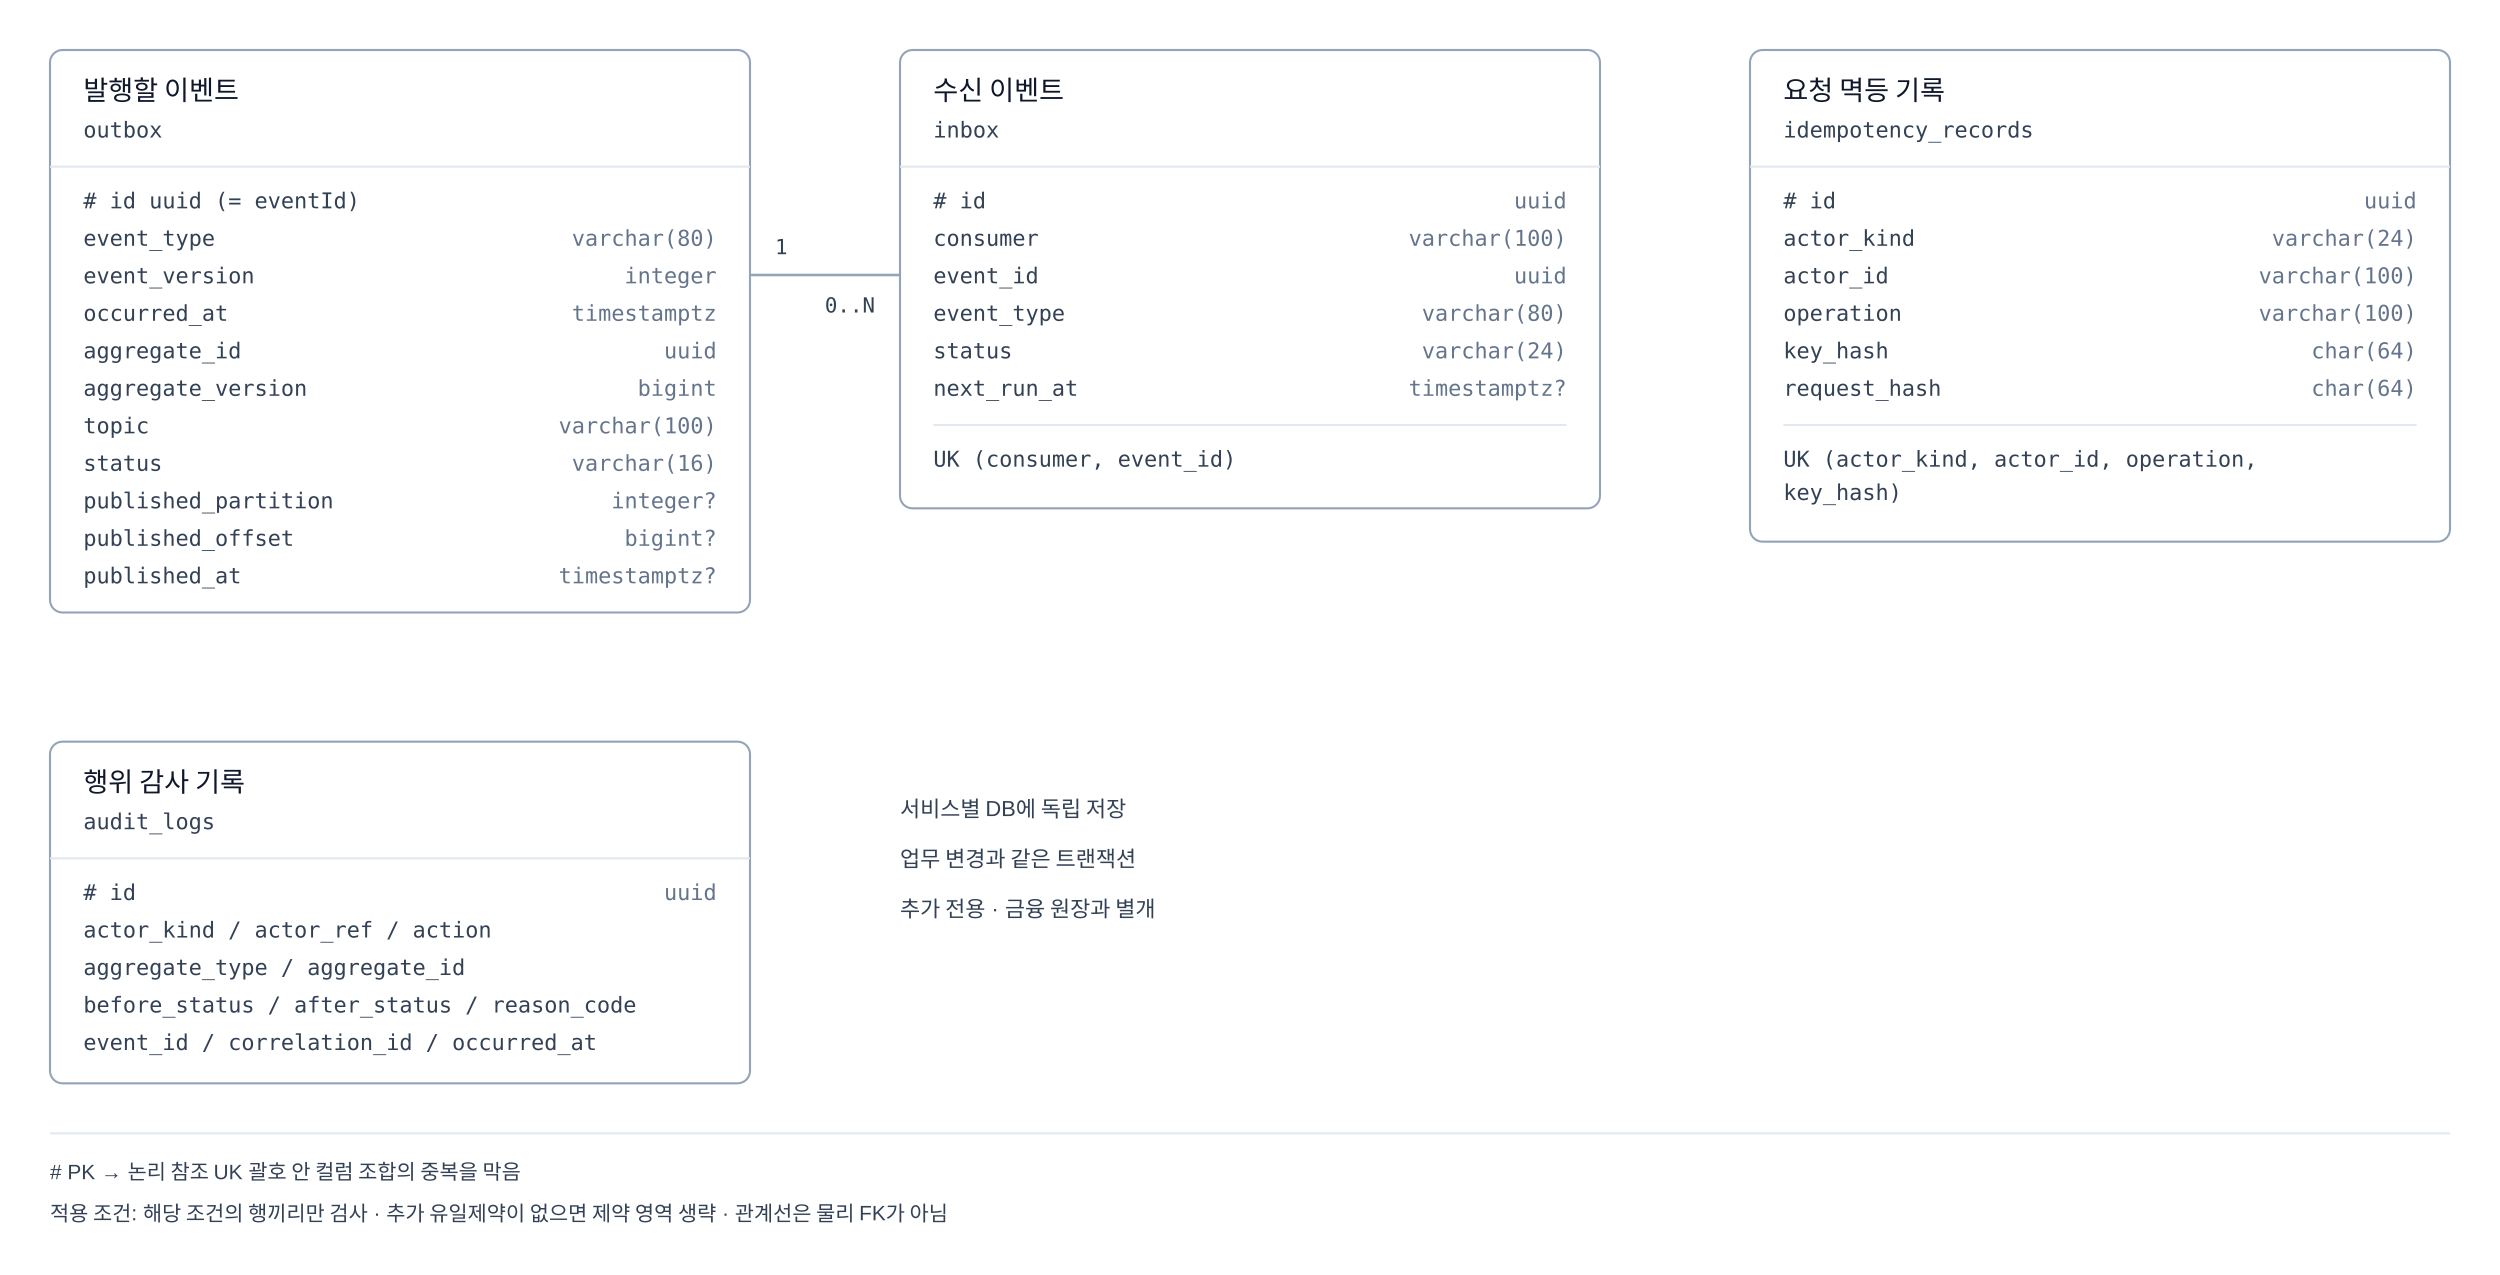
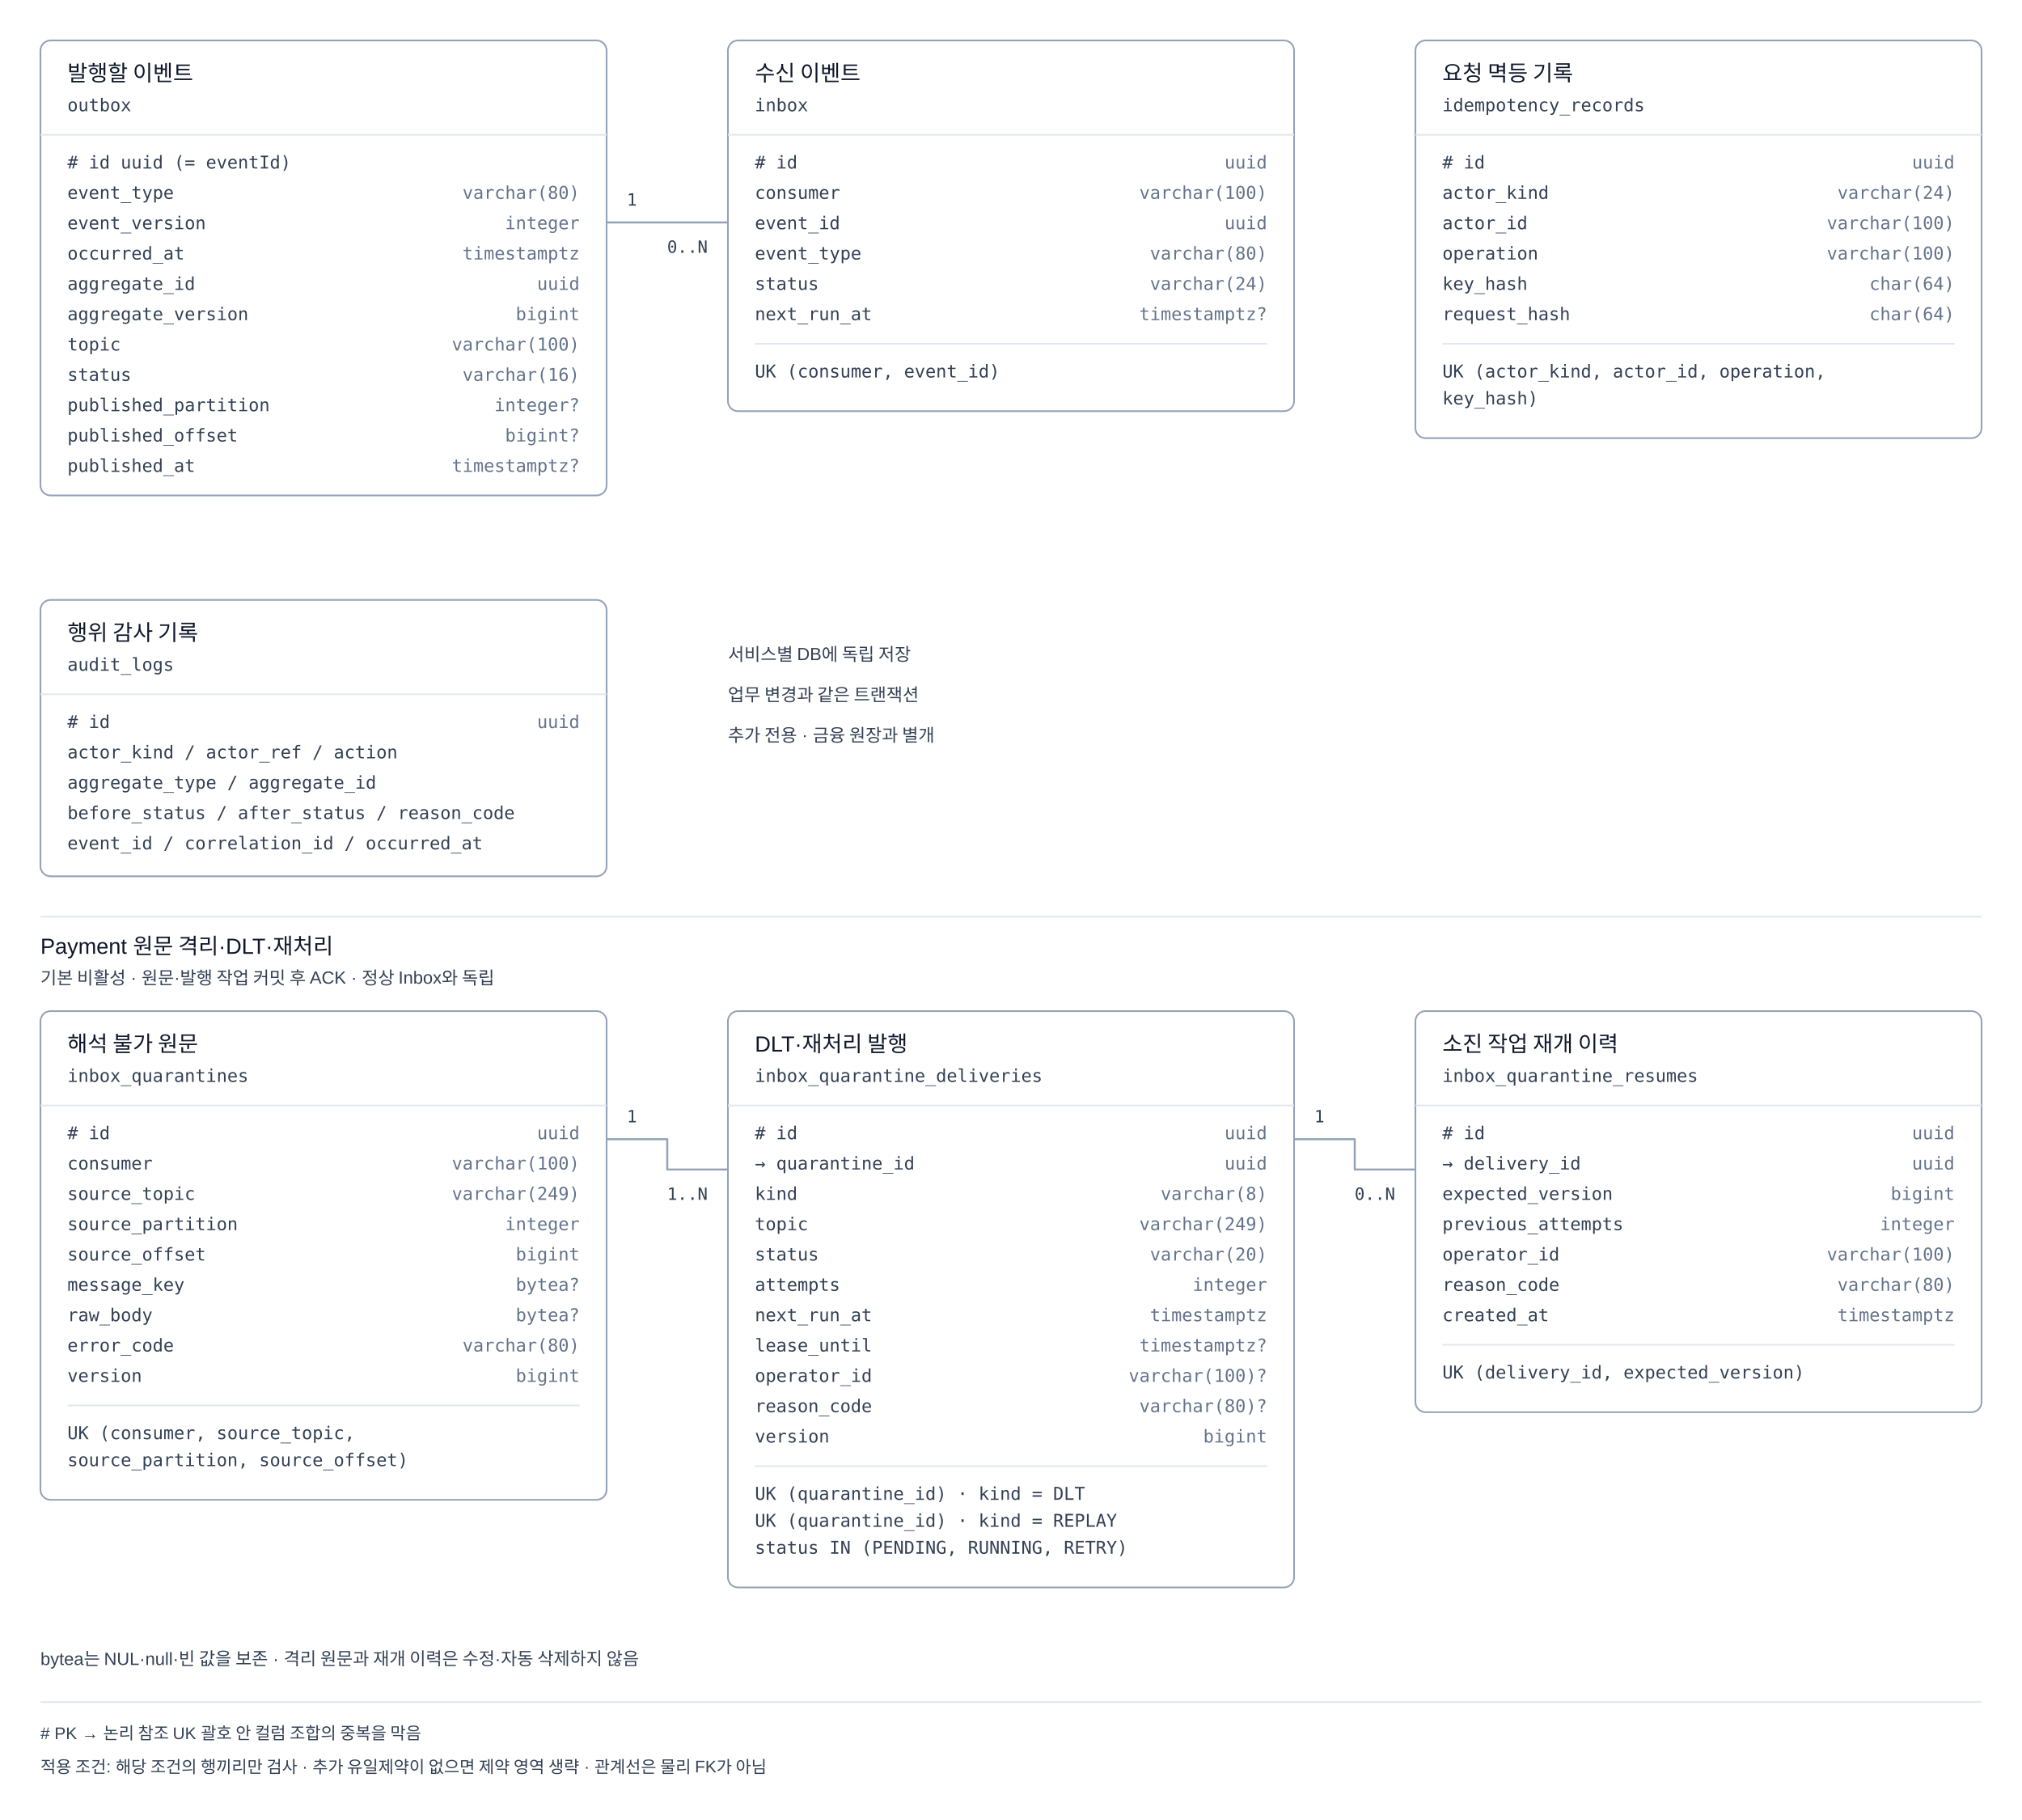
- <svg xmlns="http://www.w3.org/2000/svg" width="1200" height="612" viewBox="0 0 1200 612" role="img" aria-labelledby="title desc">
-   <rect width="1200" height="612" fill="#ffffff" />
+ <svg xmlns="http://www.w3.org/2000/svg" width="1200" height="1080" viewBox="0 0 1200 1080" role="img" aria-labelledby="title desc">
+   <rect width="1200" height="1080" fill="#ffffff" />
  <path data-relation="outbox:inbox" d="M360,132 L432,132" fill="none" stroke="#94a3b8" stroke-width="1.2" stroke-linecap="round" />
  <g data-entity="outbox" data-box="24,24,336,270">
    <rect x="24.0" y="24" width="336.0" height="270" rx="6" fill="#ffffff" stroke="#94a3b8" stroke-width="1" />
    <text x="40.0" y="48" fill="#0f172a" font-family="Geist, Arial, Apple SD Gothic Neo, sans-serif" font-size="13" font-weight="500" data-role="entity-title">발행할 이벤트</text>
    <text x="40.0" y="66" fill="#334155" font-family="Geist Mono, SFMono-Regular, monospace" font-size="10.5" font-weight="400" data-role="table-name">outbox</text>
    <path d="M24,80h336" stroke="#e2e8f0" />
    <text x="40.0" y="100" fill="#334155" font-family="Geist Mono, SFMono-Regular, monospace" font-size="10.5" font-weight="400" data-role="field"># id uuid (= eventId)</text>
    <text x="40.0" y="118" fill="#334155" font-family="Geist Mono, SFMono-Regular, monospace" font-size="10.5" font-weight="400" data-role="field">
      <tspan x="40.0">event_type</tspan>
      <tspan x="344.0" text-anchor="end" fill="#64748b"> varchar(80)</tspan>
    </text>
    <text x="40.0" y="136" fill="#334155" font-family="Geist Mono, SFMono-Regular, monospace" font-size="10.5" font-weight="400" data-role="field">
      <tspan x="40.0">event_version</tspan>
      <tspan x="344.0" text-anchor="end" fill="#64748b"> integer</tspan>
    </text>
    <text x="40.0" y="154" fill="#334155" font-family="Geist Mono, SFMono-Regular, monospace" font-size="10.5" font-weight="400" data-role="field">
      <tspan x="40.0">occurred_at</tspan>
      <tspan x="344.0" text-anchor="end" fill="#64748b"> timestamptz</tspan>
    </text>
    <text x="40.0" y="172" fill="#334155" font-family="Geist Mono, SFMono-Regular, monospace" font-size="10.5" font-weight="400" data-role="field">
      <tspan x="40.0">aggregate_id</tspan>
      <tspan x="344.0" text-anchor="end" fill="#64748b"> uuid</tspan>
    </text>
    <text x="40.0" y="190" fill="#334155" font-family="Geist Mono, SFMono-Regular, monospace" font-size="10.5" font-weight="400" data-role="field">
      <tspan x="40.0">aggregate_version</tspan>
      <tspan x="344.0" text-anchor="end" fill="#64748b"> bigint</tspan>
    </text>
    <text x="40.0" y="208" fill="#334155" font-family="Geist Mono, SFMono-Regular, monospace" font-size="10.5" font-weight="400" data-role="field">
      <tspan x="40.0">topic</tspan>
      <tspan x="344.0" text-anchor="end" fill="#64748b"> varchar(100)</tspan>
    </text>
    <text x="40.0" y="226" fill="#334155" font-family="Geist Mono, SFMono-Regular, monospace" font-size="10.5" font-weight="400" data-role="field">
      <tspan x="40.0">status</tspan>
      <tspan x="344.0" text-anchor="end" fill="#64748b"> varchar(16)</tspan>
    </text>
    <text x="40.0" y="244" fill="#334155" font-family="Geist Mono, SFMono-Regular, monospace" font-size="10.5" font-weight="400" data-role="field">
      <tspan x="40.0">published_partition</tspan>
      <tspan x="344.0" text-anchor="end" fill="#64748b"> integer?</tspan>
    </text>
    <text x="40.0" y="262" fill="#334155" font-family="Geist Mono, SFMono-Regular, monospace" font-size="10.5" font-weight="400" data-role="field">
      <tspan x="40.0">published_offset</tspan>
      <tspan x="344.0" text-anchor="end" fill="#64748b"> bigint?</tspan>
    </text>
    <text x="40.0" y="280" fill="#334155" font-family="Geist Mono, SFMono-Regular, monospace" font-size="10.5" font-weight="400" data-role="field">
      <tspan x="40.0">published_at</tspan>
      <tspan x="344.0" text-anchor="end" fill="#64748b"> timestamptz?</tspan>
    </text>
  </g>
  <g data-entity="inbox" data-box="432,24,336,220">
    <rect x="432.0" y="24" width="336.0" height="220" rx="6" fill="#ffffff" stroke="#94a3b8" stroke-width="1" />
    <text x="448.0" y="48" fill="#0f172a" font-family="Geist, Arial, Apple SD Gothic Neo, sans-serif" font-size="13" font-weight="500" data-role="entity-title">수신 이벤트</text>
    <text x="448.0" y="66" fill="#334155" font-family="Geist Mono, SFMono-Regular, monospace" font-size="10.5" font-weight="400" data-role="table-name">inbox</text>
    <path d="M432,80h336" stroke="#e2e8f0" />
    <text x="448.0" y="100" fill="#334155" font-family="Geist Mono, SFMono-Regular, monospace" font-size="10.5" font-weight="400" data-role="field">
      <tspan x="448.0"># id</tspan>
      <tspan x="752.0" text-anchor="end" fill="#64748b"> uuid</tspan>
    </text>
    <text x="448.0" y="118" fill="#334155" font-family="Geist Mono, SFMono-Regular, monospace" font-size="10.5" font-weight="400" data-role="field">
      <tspan x="448.0">consumer</tspan>
      <tspan x="752.0" text-anchor="end" fill="#64748b"> varchar(100)</tspan>
    </text>
    <text x="448.0" y="136" fill="#334155" font-family="Geist Mono, SFMono-Regular, monospace" font-size="10.5" font-weight="400" data-role="field">
      <tspan x="448.0">event_id</tspan>
      <tspan x="752.0" text-anchor="end" fill="#64748b"> uuid</tspan>
    </text>
    <text x="448.0" y="154" fill="#334155" font-family="Geist Mono, SFMono-Regular, monospace" font-size="10.5" font-weight="400" data-role="field">
      <tspan x="448.0">event_type</tspan>
      <tspan x="752.0" text-anchor="end" fill="#64748b"> varchar(80)</tspan>
    </text>
    <text x="448.0" y="172" fill="#334155" font-family="Geist Mono, SFMono-Regular, monospace" font-size="10.5" font-weight="400" data-role="field">
      <tspan x="448.0">status</tspan>
      <tspan x="752.0" text-anchor="end" fill="#64748b"> varchar(24)</tspan>
    </text>
    <text x="448.0" y="190" fill="#334155" font-family="Geist Mono, SFMono-Regular, monospace" font-size="10.5" font-weight="400" data-role="field">
      <tspan x="448.0">next_run_at</tspan>
      <tspan x="752.0" text-anchor="end" fill="#64748b"> timestamptz?</tspan>
    </text>
    <path d="M448,204h304" stroke="#e2e8f0" />
    <g data-constraint="UK" data-columns="consumer,event_id" data-condition="">
      <text x="448.0" y="224" fill="#334155" font-family="Geist Mono, SFMono-Regular, monospace" font-size="10.5" font-weight="500" data-role="unique-key">UK (consumer, event_id)</text>
    </g>
  </g>
  <g data-entity="idempotency_records" data-box="840,24,336,236">
    <rect x="840.0" y="24" width="336.0" height="236" rx="6" fill="#ffffff" stroke="#94a3b8" stroke-width="1" />
    <text x="856.0" y="48" fill="#0f172a" font-family="Geist, Arial, Apple SD Gothic Neo, sans-serif" font-size="13" font-weight="500" data-role="entity-title">요청 멱등 기록</text>
    <text x="856.0" y="66" fill="#334155" font-family="Geist Mono, SFMono-Regular, monospace" font-size="10.5" font-weight="400" data-role="table-name">idempotency_records</text>
    <path d="M840,80h336" stroke="#e2e8f0" />
    <text x="856.0" y="100" fill="#334155" font-family="Geist Mono, SFMono-Regular, monospace" font-size="10.5" font-weight="400" data-role="field">
      <tspan x="856.0"># id</tspan>
      <tspan x="1160.0" text-anchor="end" fill="#64748b"> uuid</tspan>
    </text>
    <text x="856.0" y="118" fill="#334155" font-family="Geist Mono, SFMono-Regular, monospace" font-size="10.5" font-weight="400" data-role="field">
      <tspan x="856.0">actor_kind</tspan>
      <tspan x="1160.0" text-anchor="end" fill="#64748b"> varchar(24)</tspan>
    </text>
    <text x="856.0" y="136" fill="#334155" font-family="Geist Mono, SFMono-Regular, monospace" font-size="10.5" font-weight="400" data-role="field">
      <tspan x="856.0">actor_id</tspan>
      <tspan x="1160.0" text-anchor="end" fill="#64748b"> varchar(100)</tspan>
    </text>
    <text x="856.0" y="154" fill="#334155" font-family="Geist Mono, SFMono-Regular, monospace" font-size="10.5" font-weight="400" data-role="field">
      <tspan x="856.0">operation</tspan>
      <tspan x="1160.0" text-anchor="end" fill="#64748b"> varchar(100)</tspan>
    </text>
    <text x="856.0" y="172" fill="#334155" font-family="Geist Mono, SFMono-Regular, monospace" font-size="10.5" font-weight="400" data-role="field">
      <tspan x="856.0">key_hash</tspan>
      <tspan x="1160.0" text-anchor="end" fill="#64748b"> char(64)</tspan>
    </text>
    <text x="856.0" y="190" fill="#334155" font-family="Geist Mono, SFMono-Regular, monospace" font-size="10.5" font-weight="400" data-role="field">
      <tspan x="856.0">request_hash</tspan>
      <tspan x="1160.0" text-anchor="end" fill="#64748b"> char(64)</tspan>
    </text>
    <path d="M856,204h304" stroke="#e2e8f0" />
    <g data-constraint="UK" data-columns="actor_kind,actor_id,operation,key_hash" data-condition="">
      <text x="856.0" y="224" fill="#334155" font-family="Geist Mono, SFMono-Regular, monospace" font-size="10.5" font-weight="500" data-role="unique-key">UK (actor_kind, actor_id, operation,</text>
      <text x="856.0" y="240" fill="#334155" font-family="Geist Mono, SFMono-Regular, monospace" font-size="10.5" font-weight="500" data-role="unique-key">key_hash)</text>
    </g>
  </g>
  <g data-entity="audit_logs" data-box="24,356,336,164">
    <rect x="24.0" y="356" width="336" height="164" rx="6" fill="#ffffff" stroke="#94a3b8" stroke-width="1" />
    <text x="40.0" y="380" fill="#0f172a" font-family="Geist, Arial, Apple SD Gothic Neo, sans-serif" font-size="13" font-weight="500" data-role="entity-title">행위 감사 기록</text>
    <text x="40.0" y="398" fill="#334155" font-family="Geist Mono, SFMono-Regular, monospace" font-size="10.5" font-weight="400" data-role="table-name">audit_logs</text>
    <path d="M24,412h336" stroke="#e2e8f0" />
    <text x="40.0" y="432" fill="#334155" font-family="Geist Mono, SFMono-Regular, monospace" font-size="10.5" font-weight="400" data-role="field">
      <tspan x="40.0"># id</tspan>
      <tspan x="344.0" text-anchor="end" fill="#64748b"> uuid</tspan>
    </text>
    <text x="40.0" y="450" fill="#334155" font-family="Geist Mono, SFMono-Regular, monospace" font-size="10.5" font-weight="400" data-role="field">actor_kind / actor_ref / action</text>
    <text x="40.0" y="468" fill="#334155" font-family="Geist Mono, SFMono-Regular, monospace" font-size="10.5" font-weight="400" data-role="field">aggregate_type / aggregate_id</text>
    <text x="40.0" y="486" fill="#334155" font-family="Geist Mono, SFMono-Regular, monospace" font-size="10.5" font-weight="400" data-role="field">before_status / after_status / reason_code</text>
    <text x="40.0" y="504" fill="#334155" font-family="Geist Mono, SFMono-Regular, monospace" font-size="10.5" font-weight="400" data-role="field">event_id / correlation_id / occurred_at</text>
  </g>
  <text x="372.0" y="122.0" fill="#334155" font-family="Geist Mono, SFMono-Regular, monospace" font-size="10" font-weight="400" data-role="cardinality" text-anchor="start" data-label-for="outbox:inbox" data-endpoint="source">1</text>
  <text x="420.0" y="150.0" fill="#334155" font-family="Geist Mono, SFMono-Regular, monospace" font-size="10" font-weight="400" data-role="cardinality" text-anchor="end" data-label-for="outbox:inbox" data-endpoint="target">0..N</text>
  <text x="432" y="392" fill="#334155" font-family="Geist, Arial, Apple SD Gothic Neo, sans-serif" font-size="10.5" font-weight="400" data-role="note">서비스별 DB에 독립 저장</text>
  <text x="432" y="416" fill="#334155" font-family="Geist, Arial, Apple SD Gothic Neo, sans-serif" font-size="10.5" font-weight="400" data-role="note">업무 변경과 같은 트랜잭션</text>
  <text x="432" y="440" fill="#334155" font-family="Geist, Arial, Apple SD Gothic Neo, sans-serif" font-size="10.5" font-weight="400" data-role="note">추가 전용 · 금융 원장과 별개</text>
  <path d="M24,544H1176" stroke="#e2e8f0" />
-   <text x="24" y="566" fill="#334155" font-family="Geist, Arial, Apple SD Gothic Neo, sans-serif" font-size="10" font-weight="400" data-role="legend"># PK    → 논리 참조    UK 괄호 안 컬럼 조합의 중복을 막음</text>
-   <text x="24" y="586" fill="#334155" font-family="Geist, Arial, Apple SD Gothic Neo, sans-serif" font-size="10" font-weight="400" data-role="legend">적용 조건: 해당 조건의 행끼리만 검사 · 추가 유일제약이 없으면 제약 영역 생략 · 관계선은 물리 FK가 아님</text>
+   <text x="24" y="566" fill="#0f172a" font-family="Geist, Arial, Apple SD Gothic Neo, sans-serif" font-size="13" font-weight="500" data-role="section-title">Payment 원문 격리·DLT·재처리</text>
+   <text x="24" y="584" fill="#334155" font-family="Geist, Arial, Apple SD Gothic Neo, sans-serif" font-size="10.5" data-role="note">기본 비활성 · 원문·발행 작업 커밋 후 ACK · 정상 Inbox와 독립</text>
+   <path data-relation="inbox_quarantines:inbox_quarantine_deliveries" d="M360,676 L396,676 L396,694 L432,694" fill="none" stroke="#94a3b8" stroke-width="1.2" stroke-linecap="round" stroke-linejoin="round" />
+   <text x="372" y="666" fill="#334155" font-family="Geist Mono, SFMono-Regular, monospace" font-size="10" font-weight="400" data-role="cardinality" text-anchor="start" data-label-for="inbox_quarantines:inbox_quarantine_deliveries" data-endpoint="source">1</text>
+   <text x="420" y="712" fill="#334155" font-family="Geist Mono, SFMono-Regular, monospace" font-size="10" font-weight="400" data-role="cardinality" text-anchor="end" data-label-for="inbox_quarantines:inbox_quarantine_deliveries" data-endpoint="target">1..N</text>
+   <path data-relation="inbox_quarantine_deliveries:inbox_quarantine_resumes" d="M768,676 L804,676 L804,694 L840,694" fill="none" stroke="#94a3b8" stroke-width="1.2" stroke-linecap="round" stroke-linejoin="round" />
+   <text x="780" y="666" fill="#334155" font-family="Geist Mono, SFMono-Regular, monospace" font-size="10" font-weight="400" data-role="cardinality" text-anchor="start" data-label-for="inbox_quarantine_deliveries:inbox_quarantine_resumes" data-endpoint="source">1</text>
+   <text x="828" y="712" fill="#334155" font-family="Geist Mono, SFMono-Regular, monospace" font-size="10" font-weight="400" data-role="cardinality" text-anchor="end" data-label-for="inbox_quarantine_deliveries:inbox_quarantine_resumes" data-endpoint="target">0..N</text>
+   <g data-entity="inbox_quarantines" data-box="24,600,336,290">
+     <rect x="24" y="600" width="336" height="290" rx="6" fill="#ffffff" stroke="#94a3b8" stroke-width="1" />
+     <text x="40" y="624" fill="#0f172a" font-family="Geist, Arial, Apple SD Gothic Neo, sans-serif" font-size="13" font-weight="500" data-role="entity-title">해석 불가 원문</text>
+     <text x="40" y="642" fill="#334155" font-family="Geist Mono, SFMono-Regular, monospace" font-size="10.5" font-weight="400" data-role="table-name">inbox_quarantines</text>
+     <path d="M24,656h336" stroke="#e2e8f0" />
+     <text x="40" y="676" fill="#334155" font-family="Geist Mono, SFMono-Regular, monospace" font-size="10.5" font-weight="400" data-role="field">
+       <tspan x="40"># id</tspan>
+       <tspan x="344" text-anchor="end" fill="#64748b"> uuid</tspan>
+     </text>
+     <text x="40" y="694" fill="#334155" font-family="Geist Mono, SFMono-Regular, monospace" font-size="10.5" font-weight="400" data-role="field">
+       <tspan x="40">consumer</tspan>
+       <tspan x="344" text-anchor="end" fill="#64748b"> varchar(100)</tspan>
+     </text>
+     <text x="40" y="712" fill="#334155" font-family="Geist Mono, SFMono-Regular, monospace" font-size="10.5" font-weight="400" data-role="field">
+       <tspan x="40">source_topic</tspan>
+       <tspan x="344" text-anchor="end" fill="#64748b"> varchar(249)</tspan>
+     </text>
+     <text x="40" y="730" fill="#334155" font-family="Geist Mono, SFMono-Regular, monospace" font-size="10.5" font-weight="400" data-role="field">
+       <tspan x="40">source_partition</tspan>
+       <tspan x="344" text-anchor="end" fill="#64748b"> integer</tspan>
+     </text>
+     <text x="40" y="748" fill="#334155" font-family="Geist Mono, SFMono-Regular, monospace" font-size="10.5" font-weight="400" data-role="field">
+       <tspan x="40">source_offset</tspan>
+       <tspan x="344" text-anchor="end" fill="#64748b"> bigint</tspan>
+     </text>
+     <text x="40" y="766" fill="#334155" font-family="Geist Mono, SFMono-Regular, monospace" font-size="10.5" font-weight="400" data-role="field">
+       <tspan x="40">message_key</tspan>
+       <tspan x="344" text-anchor="end" fill="#64748b"> bytea?</tspan>
+     </text>
+     <text x="40" y="784" fill="#334155" font-family="Geist Mono, SFMono-Regular, monospace" font-size="10.5" font-weight="400" data-role="field">
+       <tspan x="40">raw_body</tspan>
+       <tspan x="344" text-anchor="end" fill="#64748b"> bytea?</tspan>
+     </text>
+     <text x="40" y="802" fill="#334155" font-family="Geist Mono, SFMono-Regular, monospace" font-size="10.5" font-weight="400" data-role="field">
+       <tspan x="40">error_code</tspan>
+       <tspan x="344" text-anchor="end" fill="#64748b"> varchar(80)</tspan>
+     </text>
+     <text x="40" y="820" fill="#334155" font-family="Geist Mono, SFMono-Regular, monospace" font-size="10.5" font-weight="400" data-role="field">
+       <tspan x="40">version</tspan>
+       <tspan x="344" text-anchor="end" fill="#64748b"> bigint</tspan>
+     </text>
+     <path d="M40,834h304" stroke="#e2e8f0" />
+     <g data-constraint="UK" data-columns="consumer,source_topic,source_partition,source_offset" data-condition="">
+       <text x="40" y="854" fill="#334155" font-family="Geist Mono, SFMono-Regular, monospace" font-size="10.5" font-weight="500" data-role="unique-key">UK (consumer, source_topic,</text>
+       <text x="40" y="870" fill="#334155" font-family="Geist Mono, SFMono-Regular, monospace" font-size="10.5" font-weight="500" data-role="unique-key">source_partition, source_offset)</text>
+     </g>
+   </g>
+   <g data-entity="inbox_quarantine_deliveries" data-box="432,600,336,342">
+     <rect x="432" y="600" width="336" height="342" rx="6" fill="#ffffff" stroke="#94a3b8" stroke-width="1" />
+     <text x="448" y="624" fill="#0f172a" font-family="Geist, Arial, Apple SD Gothic Neo, sans-serif" font-size="13" font-weight="500" data-role="entity-title">DLT·재처리 발행</text>
+     <text x="448" y="642" fill="#334155" font-family="Geist Mono, SFMono-Regular, monospace" font-size="10.5" font-weight="400" data-role="table-name">inbox_quarantine_deliveries</text>
+     <path d="M432,656h336" stroke="#e2e8f0" />
+     <text x="448" y="676" fill="#334155" font-family="Geist Mono, SFMono-Regular, monospace" font-size="10.5" font-weight="400" data-role="field">
+       <tspan x="448"># id</tspan>
+       <tspan x="752" text-anchor="end" fill="#64748b"> uuid</tspan>
+     </text>
+     <text x="448" y="694" fill="#334155" font-family="Geist Mono, SFMono-Regular, monospace" font-size="10.5" font-weight="400" data-role="field">
+       <tspan x="448">→ quarantine_id</tspan>
+       <tspan x="752" text-anchor="end" fill="#64748b"> uuid</tspan>
+     </text>
+     <text x="448" y="712" fill="#334155" font-family="Geist Mono, SFMono-Regular, monospace" font-size="10.5" font-weight="400" data-role="field">
+       <tspan x="448">kind</tspan>
+       <tspan x="752" text-anchor="end" fill="#64748b"> varchar(8)</tspan>
+     </text>
+     <text x="448" y="730" fill="#334155" font-family="Geist Mono, SFMono-Regular, monospace" font-size="10.5" font-weight="400" data-role="field">
+       <tspan x="448">topic</tspan>
+       <tspan x="752" text-anchor="end" fill="#64748b"> varchar(249)</tspan>
+     </text>
+     <text x="448" y="748" fill="#334155" font-family="Geist Mono, SFMono-Regular, monospace" font-size="10.5" font-weight="400" data-role="field">
+       <tspan x="448">status</tspan>
+       <tspan x="752" text-anchor="end" fill="#64748b"> varchar(20)</tspan>
+     </text>
+     <text x="448" y="766" fill="#334155" font-family="Geist Mono, SFMono-Regular, monospace" font-size="10.5" font-weight="400" data-role="field">
+       <tspan x="448">attempts</tspan>
+       <tspan x="752" text-anchor="end" fill="#64748b"> integer</tspan>
+     </text>
+     <text x="448" y="784" fill="#334155" font-family="Geist Mono, SFMono-Regular, monospace" font-size="10.5" font-weight="400" data-role="field">
+       <tspan x="448">next_run_at</tspan>
+       <tspan x="752" text-anchor="end" fill="#64748b"> timestamptz</tspan>
+     </text>
+     <text x="448" y="802" fill="#334155" font-family="Geist Mono, SFMono-Regular, monospace" font-size="10.5" font-weight="400" data-role="field">
+       <tspan x="448">lease_until</tspan>
+       <tspan x="752" text-anchor="end" fill="#64748b"> timestamptz?</tspan>
+     </text>
+     <text x="448" y="820" fill="#334155" font-family="Geist Mono, SFMono-Regular, monospace" font-size="10.5" font-weight="400" data-role="field">
+       <tspan x="448">operator_id</tspan>
+       <tspan x="752" text-anchor="end" fill="#64748b"> varchar(100)?</tspan>
+     </text>
+     <text x="448" y="838" fill="#334155" font-family="Geist Mono, SFMono-Regular, monospace" font-size="10.5" font-weight="400" data-role="field">
+       <tspan x="448">reason_code</tspan>
+       <tspan x="752" text-anchor="end" fill="#64748b"> varchar(80)?</tspan>
+     </text>
+     <text x="448" y="856" fill="#334155" font-family="Geist Mono, SFMono-Regular, monospace" font-size="10.5" font-weight="400" data-role="field">
+       <tspan x="448">version</tspan>
+       <tspan x="752" text-anchor="end" fill="#64748b"> bigint</tspan>
+     </text>
+     <path d="M448,870h304" stroke="#e2e8f0" />
+     <g data-constraint="UK" data-columns="quarantine_id" data-condition="kind = 'DLT'">
+       <text x="448" y="890" fill="#334155" font-family="Geist Mono, SFMono-Regular, monospace" font-size="10.5" font-weight="500" data-role="unique-key">UK (quarantine_id) · kind = DLT</text>
+     </g>
+     <g data-constraint="UK" data-columns="quarantine_id" data-condition="kind = 'REPLAY' AND status IN ('PENDING','RUNNING','RETRY')">
+       <text x="448" y="906" fill="#334155" font-family="Geist Mono, SFMono-Regular, monospace" font-size="10.5" font-weight="500" data-role="unique-key">UK (quarantine_id) · kind = REPLAY</text>
+       <text x="448" y="922" fill="#334155" font-family="Geist Mono, SFMono-Regular, monospace" font-size="10.5" font-weight="500" data-role="unique-key">status IN (PENDING, RUNNING, RETRY)</text>
+     </g>
+   </g>
+   <g data-entity="inbox_quarantine_resumes" data-box="840,600,336,238">
+     <rect x="840" y="600" width="336" height="238" rx="6" fill="#ffffff" stroke="#94a3b8" stroke-width="1" />
+     <text x="856" y="624" fill="#0f172a" font-family="Geist, Arial, Apple SD Gothic Neo, sans-serif" font-size="13" font-weight="500" data-role="entity-title">소진 작업 재개 이력</text>
+     <text x="856" y="642" fill="#334155" font-family="Geist Mono, SFMono-Regular, monospace" font-size="10.5" font-weight="400" data-role="table-name">inbox_quarantine_resumes</text>
+     <path d="M840,656h336" stroke="#e2e8f0" />
+     <text x="856" y="676" fill="#334155" font-family="Geist Mono, SFMono-Regular, monospace" font-size="10.5" font-weight="400" data-role="field">
+       <tspan x="856"># id</tspan>
+       <tspan x="1160" text-anchor="end" fill="#64748b"> uuid</tspan>
+     </text>
+     <text x="856" y="694" fill="#334155" font-family="Geist Mono, SFMono-Regular, monospace" font-size="10.5" font-weight="400" data-role="field">
+       <tspan x="856">→ delivery_id</tspan>
+       <tspan x="1160" text-anchor="end" fill="#64748b"> uuid</tspan>
+     </text>
+     <text x="856" y="712" fill="#334155" font-family="Geist Mono, SFMono-Regular, monospace" font-size="10.5" font-weight="400" data-role="field">
+       <tspan x="856">expected_version</tspan>
+       <tspan x="1160" text-anchor="end" fill="#64748b"> bigint</tspan>
+     </text>
+     <text x="856" y="730" fill="#334155" font-family="Geist Mono, SFMono-Regular, monospace" font-size="10.5" font-weight="400" data-role="field">
+       <tspan x="856">previous_attempts</tspan>
+       <tspan x="1160" text-anchor="end" fill="#64748b"> integer</tspan>
+     </text>
+     <text x="856" y="748" fill="#334155" font-family="Geist Mono, SFMono-Regular, monospace" font-size="10.5" font-weight="400" data-role="field">
+       <tspan x="856">operator_id</tspan>
+       <tspan x="1160" text-anchor="end" fill="#64748b"> varchar(100)</tspan>
+     </text>
+     <text x="856" y="766" fill="#334155" font-family="Geist Mono, SFMono-Regular, monospace" font-size="10.5" font-weight="400" data-role="field">
+       <tspan x="856">reason_code</tspan>
+       <tspan x="1160" text-anchor="end" fill="#64748b"> varchar(80)</tspan>
+     </text>
+     <text x="856" y="784" fill="#334155" font-family="Geist Mono, SFMono-Regular, monospace" font-size="10.5" font-weight="400" data-role="field">
+       <tspan x="856">created_at</tspan>
+       <tspan x="1160" text-anchor="end" fill="#64748b"> timestamptz</tspan>
+     </text>
+     <path d="M856,798h304" stroke="#e2e8f0" />
+     <g data-constraint="UK" data-columns="delivery_id,expected_version" data-condition="">
+       <text x="856" y="818" fill="#334155" font-family="Geist Mono, SFMono-Regular, monospace" font-size="10.5" font-weight="500" data-role="unique-key">UK (delivery_id, expected_version)</text>
+     </g>
+   </g>
+   <text x="24" y="988" fill="#334155" font-family="Geist, Arial, Apple SD Gothic Neo, sans-serif" font-size="10.5" data-role="note">bytea는 NUL·null·빈 값을 보존 · 격리 원문과 재개 이력은 수정·자동 삭제하지 않음</text>
+   <path d="M24,1010H1176" stroke="#e2e8f0" />
+   <text x="24" y="1032" fill="#334155" font-family="Geist, Arial, Apple SD Gothic Neo, sans-serif" font-size="10" font-weight="400" data-role="legend"># PK    → 논리 참조    UK 괄호 안 컬럼 조합의 중복을 막음</text>
+   <text x="24" y="1052" fill="#334155" font-family="Geist, Arial, Apple SD Gothic Neo, sans-serif" font-size="10" font-weight="400" data-role="legend">적용 조건: 해당 조건의 행끼리만 검사 · 추가 유일제약이 없으면 제약 영역 생략 · 관계선은 물리 FK가 아님</text>
</svg>
